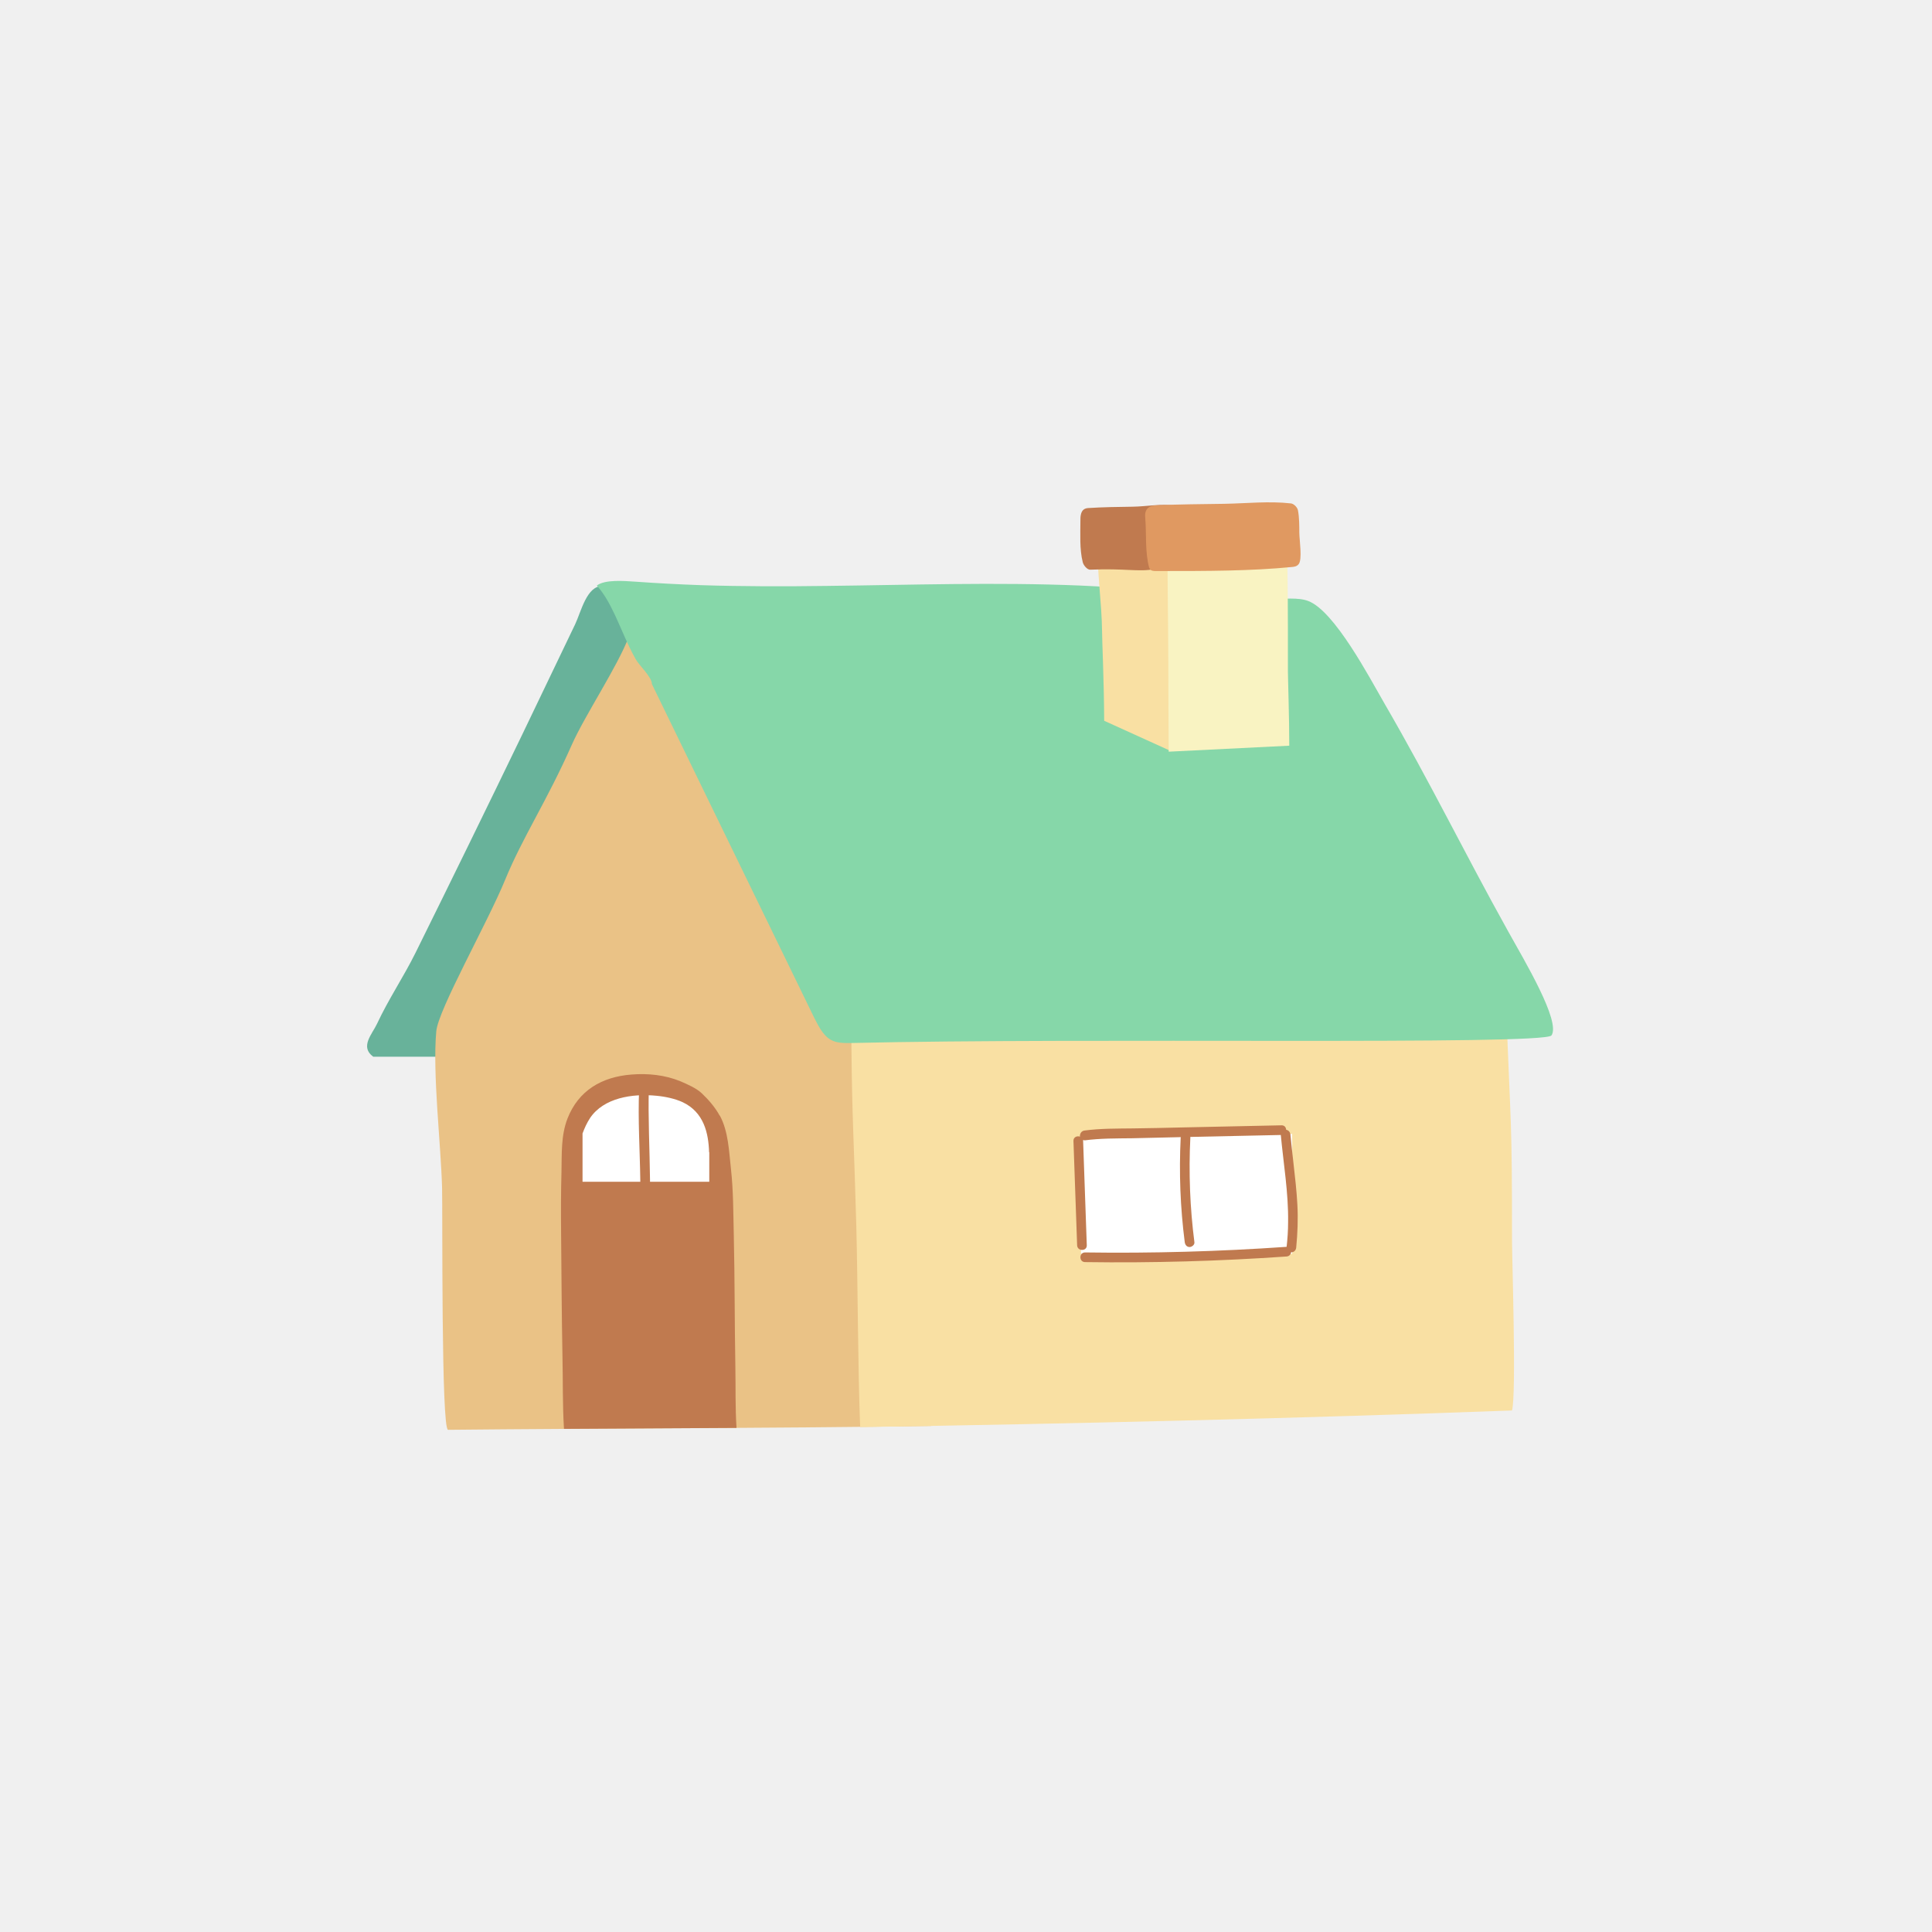
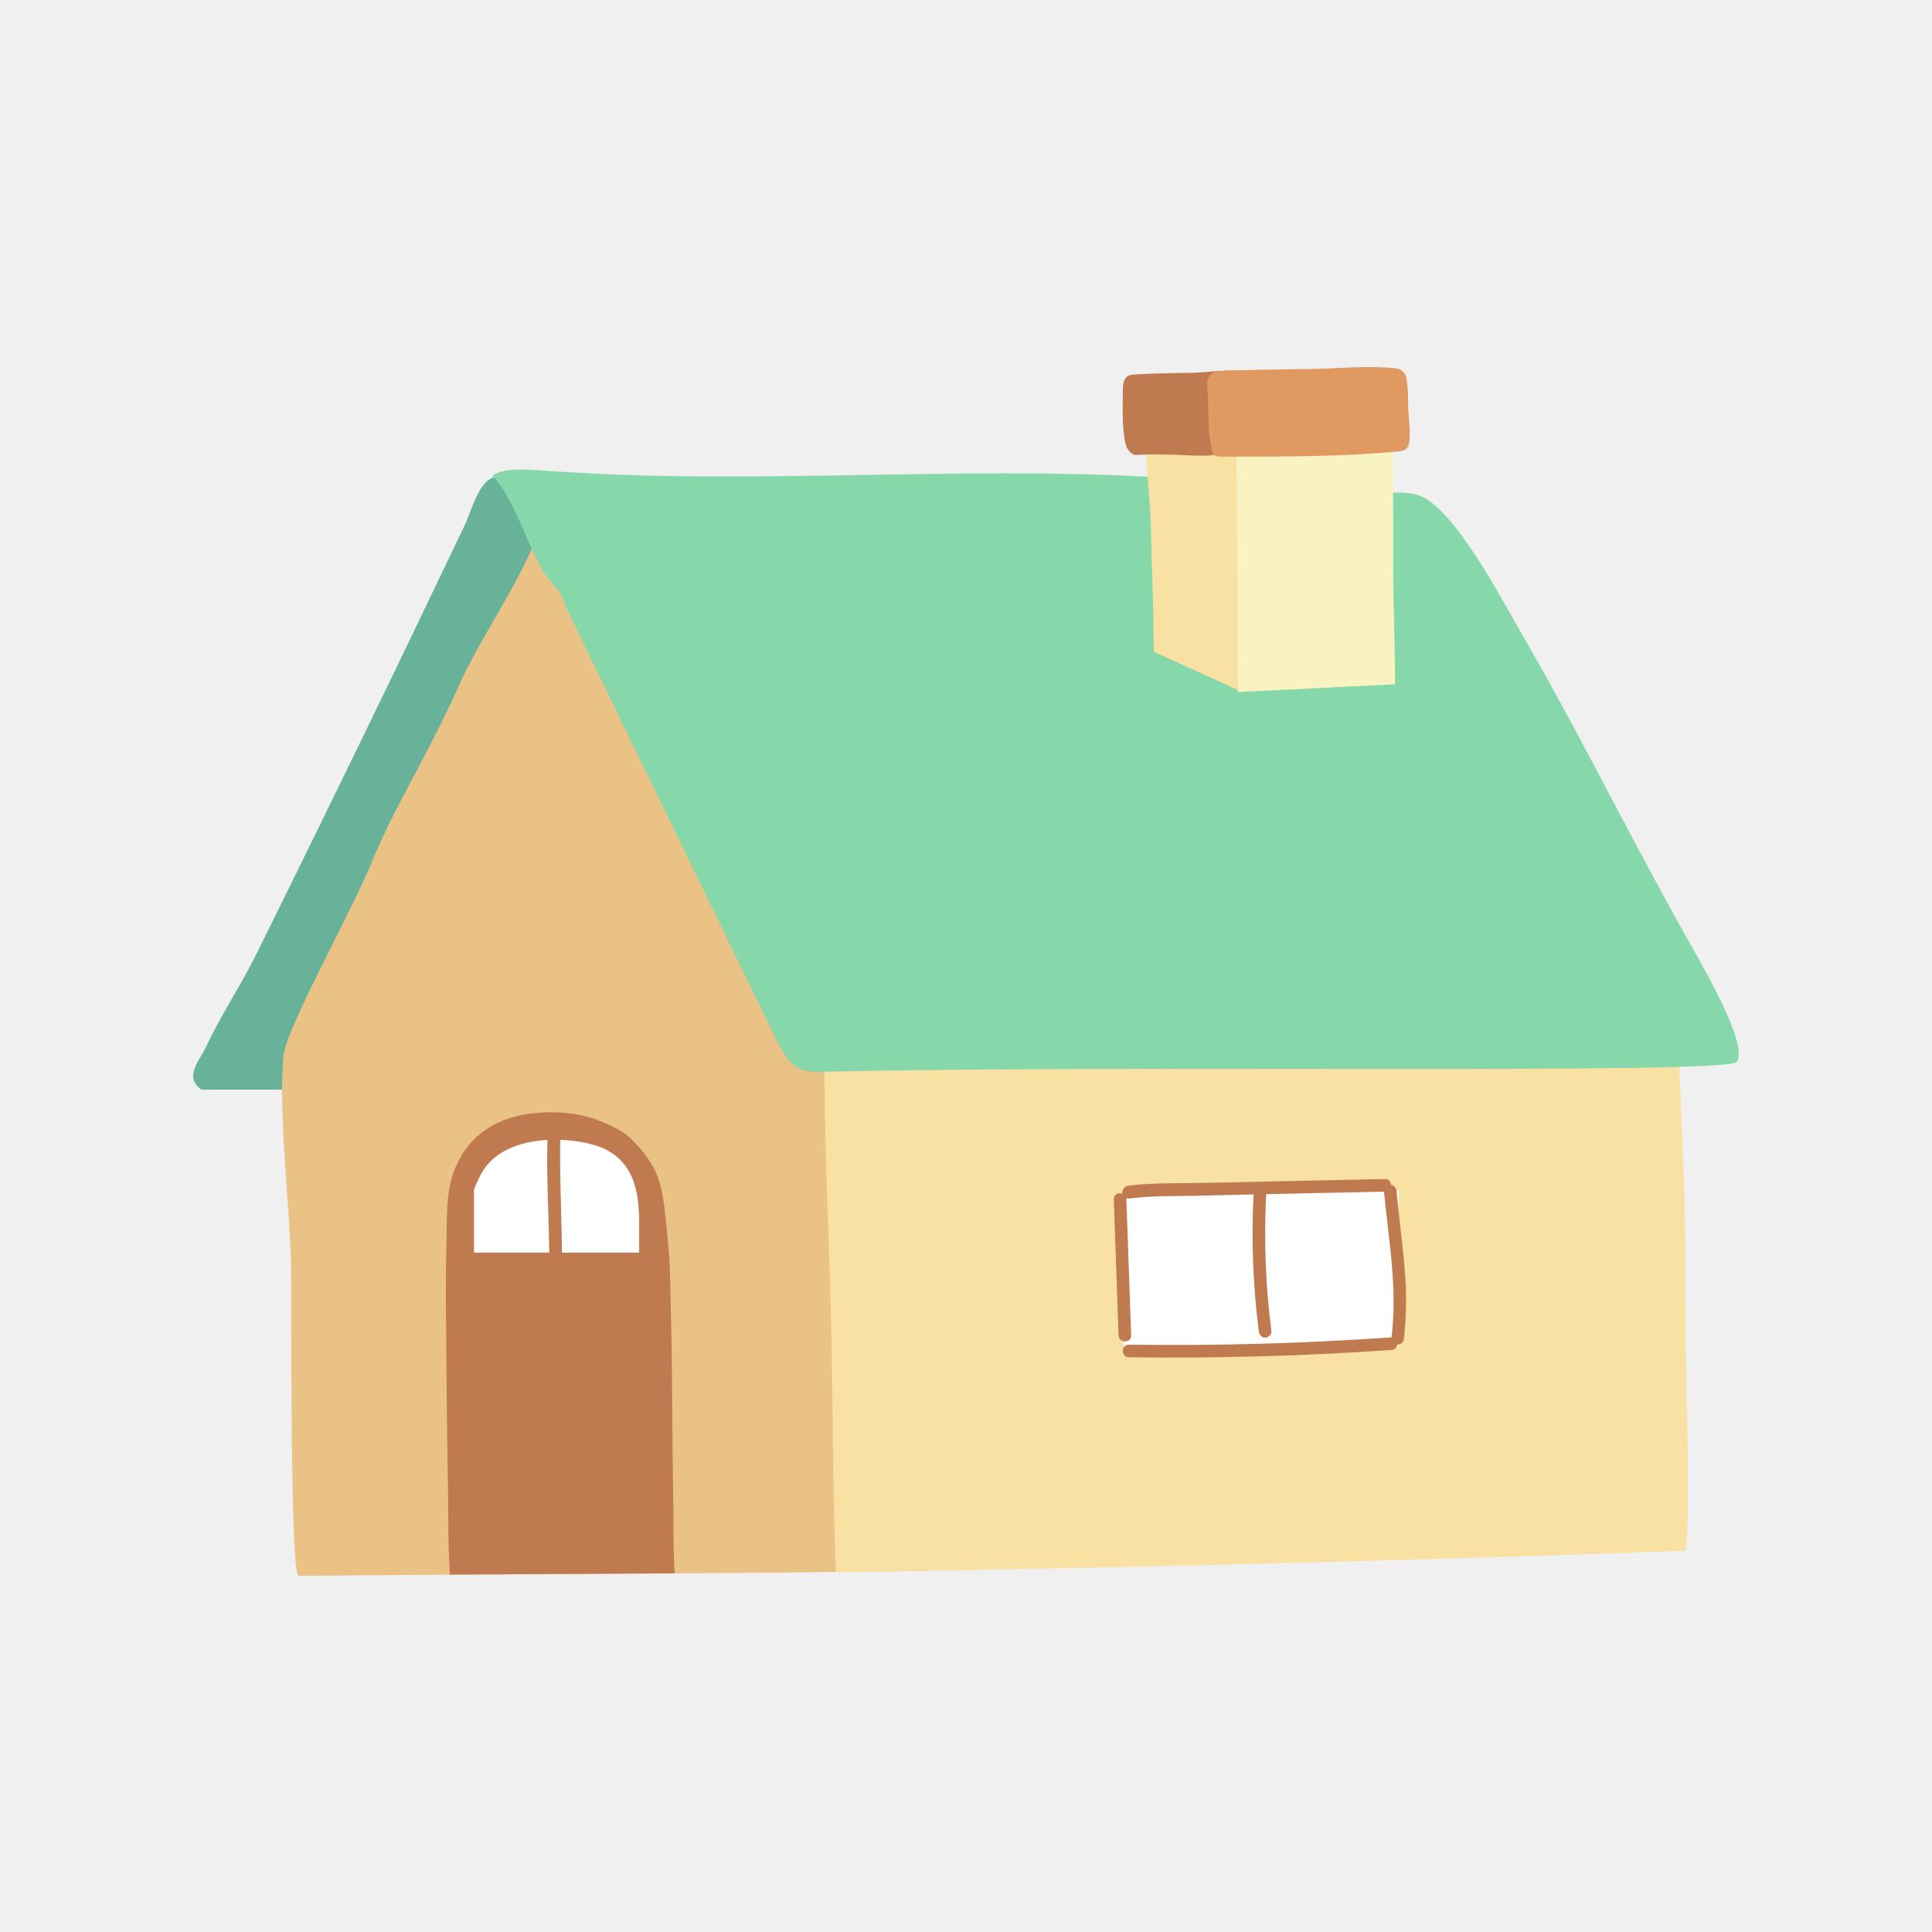
<svg xmlns="http://www.w3.org/2000/svg" width="100" height="100" viewBox="0 0 100 100" fill="none">
-   <path d="M23.692 54.697C23.692 54.697 23.752 54.607 23.772 54.547C24.972 52.287 25.832 49.767 26.902 47.427C29.052 42.717 31.322 38.067 33.702 33.487C33.822 33.247 33.952 32.967 33.862 32.707C33.802 32.537 33.662 32.407 33.522 32.287C33.032 31.857 31.832 30.377 31.192 30.337C30.372 30.297 30.072 31.677 29.772 32.307C28.862 34.207 27.952 36.097 27.042 37.997C25.212 41.787 23.362 45.567 21.502 49.327C20.882 50.577 20.102 51.727 19.512 52.997C19.262 53.527 18.612 54.187 19.322 54.697H23.692Z" fill="#68B29A" />
-   <path d="M47.522 35.977C47.742 36.097 47.972 36.217 48.192 36.337V73.807C40.352 73.927 30.932 73.927 23.192 74.007C22.832 74.007 22.912 62.617 22.882 61.477C22.822 59.257 22.382 55.557 22.582 53.377C22.682 52.257 25.222 47.787 26.142 45.547C27.062 43.307 28.302 41.477 29.602 38.537C30.272 37.027 31.972 34.487 32.552 32.947C32.882 32.077 32.382 31.507 33.742 31.837C34.762 32.087 35.612 32.527 36.682 32.717C37.952 32.947 39.222 33.187 40.482 33.487C42.902 34.057 45.332 34.787 47.532 35.967L47.522 35.977Z" fill="#EAC286" />
-   <path d="M37.252 57.748C37.012 57.308 36.672 56.918 36.322 56.588C36.052 56.328 35.572 56.118 35.222 55.968C34.422 55.638 33.532 55.548 32.682 55.618C31.152 55.738 29.942 56.438 29.372 57.898C29.032 58.778 29.082 59.728 29.062 60.658C29.032 61.698 29.032 62.748 29.042 63.788C29.062 65.878 29.072 68.058 29.112 70.148C29.142 71.518 29.112 72.678 29.192 73.958C31.922 73.938 35.342 73.928 38.122 73.908C38.052 72.828 38.082 71.838 38.062 70.748C38.022 68.528 38.032 66.188 37.982 63.968C37.952 62.778 37.962 61.638 37.832 60.488C37.732 59.588 37.702 58.568 37.262 57.748H37.252Z" fill="#C07A4F" />
-   <path d="M78.062 51.656H44.042C44.052 52.546 44.062 53.436 44.072 54.336C44.102 57.826 44.212 59.386 44.322 63.446C44.402 66.456 44.402 70.856 44.522 73.866C55.422 73.696 67.482 73.406 78.262 73.006C78.492 72.206 78.262 65.096 78.262 64.266C78.262 57.656 78.202 58.706 77.962 52.176C77.962 52.106 78.172 51.736 78.062 51.666V51.656Z" fill="#F9E0A3" />
-   <path d="M65.832 31.007C66.442 31.007 67.192 30.907 67.712 31.107C69.072 31.617 70.882 35.067 71.662 36.417C74.042 40.517 75.752 44.057 78.062 48.207C78.902 49.717 80.802 52.887 80.302 53.597C79.792 54.107 56.212 53.697 44.022 53.987C43.662 53.987 43.282 53.997 42.962 53.797C42.592 53.567 42.362 53.107 42.142 52.677C40.272 48.837 38.412 45.007 36.542 41.167C35.612 39.247 34.672 37.327 33.742 35.407C33.742 35.037 33.082 34.447 32.902 34.117C32.492 33.397 32.182 32.587 31.832 31.837C31.572 31.287 31.292 30.757 30.892 30.307C31.312 29.987 32.292 30.067 32.882 30.107C34.002 30.187 35.132 30.247 36.252 30.287C38.432 30.357 40.612 30.357 42.792 30.327C47.152 30.277 51.522 30.127 55.892 30.307C58.132 30.407 60.382 30.587 62.622 30.767C63.572 30.847 64.532 30.927 65.482 30.997C65.582 30.997 65.692 31.007 65.812 31.007H65.832Z" fill="#86D7A9" />
-   <path d="M56.512 27.627C56.482 27.847 56.822 28.037 56.812 28.147C56.772 29.487 57.032 31.307 57.042 32.667C57.042 33.127 57.142 35.197 57.152 37.307L60.522 38.837L61.132 27.617H56.512V27.627Z" fill="#F9E0A3" />
-   <path d="M66.622 27.567H60.432C60.432 27.937 60.432 28.307 60.432 28.677C60.432 30.817 60.462 31.767 60.472 34.257C60.472 35.577 60.482 37.337 60.492 38.907L66.732 38.597C66.732 37.117 66.662 35.117 66.662 34.747C66.662 30.777 66.662 31.307 66.612 27.557L66.622 27.567Z" fill="#F9F3C2" />
-   <path d="M66.882 58.695H55.952V64.895H66.882V58.695Z" fill="white" />
-   <path d="M56.252 64.456C56.192 62.656 56.122 60.856 56.062 59.056C56.052 58.736 55.552 58.736 55.562 59.056C55.622 60.856 55.692 62.656 55.752 64.456C55.762 64.776 56.262 64.776 56.252 64.456Z" fill="#C07A4F" />
-   <path d="M56.132 59.026C56.952 58.916 57.782 58.926 58.602 58.916C59.462 58.896 60.332 58.876 61.192 58.856C62.902 58.816 64.612 58.786 66.332 58.746C66.652 58.746 66.652 58.236 66.332 58.246C64.622 58.286 62.912 58.316 61.192 58.356C60.342 58.376 59.492 58.396 58.652 58.406C57.812 58.416 56.962 58.406 56.132 58.516C55.822 58.556 55.812 59.056 56.132 59.016V59.026Z" fill="#C07A4F" />
-   <path d="M66.292 58.727C66.432 60.227 66.692 61.737 66.672 63.247C66.672 63.687 66.642 64.127 66.592 64.567C66.582 64.697 66.712 64.817 66.842 64.817C66.992 64.817 67.082 64.697 67.092 64.567C67.162 63.837 67.192 63.097 67.152 62.357C67.112 61.617 67.032 60.937 66.952 60.227C66.892 59.727 66.842 59.227 66.792 58.727C66.782 58.597 66.682 58.477 66.542 58.477C66.412 58.477 66.282 58.587 66.292 58.727Z" fill="#C07A4F" />
-   <path d="M56.162 65.326C59.642 65.376 63.122 65.276 66.592 65.036C66.912 65.016 66.912 64.516 66.592 64.536C63.122 64.776 59.642 64.876 56.162 64.826C55.842 64.826 55.842 65.326 56.162 65.326Z" fill="#C07A4F" />
-   <path d="M61.112 58.886C61.022 60.697 61.092 62.507 61.322 64.296C61.342 64.427 61.422 64.546 61.572 64.546C61.692 64.546 61.842 64.427 61.822 64.296C61.592 62.507 61.522 60.697 61.612 58.886C61.632 58.566 61.132 58.566 61.112 58.886Z" fill="#C07A4F" />
-   <path d="M36.702 59.638C36.672 58.648 36.432 57.568 35.332 57.048C34.942 56.868 34.432 56.758 33.992 56.718C32.722 56.588 31.242 56.828 30.542 57.868C30.372 58.128 30.252 58.398 30.152 58.668V61.168H36.712V59.838C36.712 59.778 36.712 59.708 36.712 59.638H36.702Z" fill="white" />
-   <path d="M33.082 56.357C33.012 57.947 33.122 59.547 33.142 61.127C33.142 61.517 33.142 61.907 33.142 62.297C33.142 62.617 33.632 62.617 33.642 62.297C33.672 60.687 33.582 59.067 33.572 57.457C33.572 57.087 33.572 56.717 33.582 56.347C33.592 56.027 33.092 56.027 33.082 56.347V56.357Z" fill="#C07A4F" />
-   <path d="M56.042 29.097C56.082 29.267 56.282 29.497 56.432 29.487C58.252 29.407 58.912 29.617 59.762 29.457C59.842 29.447 61.182 29.307 61.242 29.207C61.372 28.977 61.312 27.517 61.292 27.167C61.282 26.877 61.242 26.477 61.112 26.317C61.032 26.217 60.932 26.187 60.842 26.177C60.112 26.057 59.352 26.217 58.612 26.227C57.872 26.237 57.082 26.247 56.322 26.297C56.172 26.307 55.992 26.367 55.942 26.657C55.922 26.747 55.922 26.847 55.922 26.947C55.922 27.637 55.872 28.417 56.042 29.097Z" fill="#C07A4F" />
-   <path d="M59.492 29.397C59.542 29.577 59.752 29.557 59.982 29.557C62.492 29.557 64.712 29.557 66.882 29.347C66.992 29.337 67.122 29.317 67.212 29.207C67.422 28.977 67.252 27.937 67.252 27.557C67.252 27.247 67.252 26.777 67.182 26.417C67.152 26.257 66.972 26.077 66.822 26.057C65.692 25.927 64.512 26.057 63.372 26.077C62.232 26.097 61.012 26.097 59.842 26.157C59.612 26.167 59.342 26.237 59.282 26.547C59.262 26.647 59.272 26.757 59.282 26.867C59.342 27.607 59.262 28.607 59.482 29.387L59.492 29.397Z" fill="#E09961" />
+   <path d="M16.115 56.399C16.115 56.399 16.193 56.282 16.219 56.203C17.783 53.258 18.904 49.974 20.298 46.924C23.1 40.786 26.059 34.726 29.16 28.757C29.317 28.444 29.486 28.079 29.369 27.74C29.291 27.519 29.108 27.349 28.926 27.193C28.287 26.633 26.723 24.704 25.889 24.651C24.82 24.599 24.43 26.398 24.039 27.219C22.853 29.695 21.667 32.158 20.481 34.635C18.096 39.574 15.685 44.5 13.261 49.401C12.453 51.029 11.436 52.528 10.667 54.183C10.341 54.874 9.494 55.734 10.419 56.399H16.115Z" fill="#68B29A" />
+   <path d="M47.171 32.004C47.458 32.16 47.758 32.316 48.045 32.473V81.306C37.827 81.462 25.55 81.462 15.463 81.567C14.994 81.567 15.098 66.722 15.059 65.237C14.981 62.343 14.407 57.521 14.668 54.68C14.798 53.221 18.109 47.395 19.308 44.476C20.507 41.556 22.123 39.171 23.817 35.34C24.69 33.372 26.906 30.062 27.662 28.055C28.092 26.921 27.44 26.178 29.212 26.608C30.542 26.934 31.649 27.507 33.044 27.755C34.699 28.055 36.354 28.367 37.996 28.758C41.15 29.501 44.317 30.453 47.184 31.99L47.171 32.004Z" fill="#EAC286" />
+   <path d="M33.787 60.375C33.474 59.802 33.031 59.294 32.575 58.863C32.223 58.525 31.598 58.251 31.142 58.055C30.099 57.625 28.939 57.508 27.831 57.599C25.837 57.756 24.26 58.668 23.517 60.571C23.074 61.718 23.14 62.956 23.113 64.168C23.074 65.523 23.074 66.891 23.087 68.247C23.113 70.971 23.127 73.812 23.179 76.536C23.218 78.321 23.179 79.833 23.283 81.501C26.841 81.475 31.298 81.462 34.921 81.436C34.83 80.028 34.869 78.738 34.843 77.318C34.791 74.424 34.804 71.375 34.739 68.481C34.7 66.931 34.712 65.445 34.543 63.946C34.413 62.773 34.374 61.444 33.8 60.375H33.787Z" fill="#C07A4F" />
+   <path d="M86.973 52.438H42.636C42.649 53.597 42.662 54.757 42.675 55.93C42.714 60.479 42.858 62.512 43.001 67.803C43.105 71.726 43.105 77.46 43.262 81.383C57.467 81.161 73.185 80.784 87.234 80.262C87.534 79.219 87.234 69.953 87.234 68.872C87.234 60.257 87.156 61.626 86.843 53.115C86.843 53.024 87.117 52.542 86.973 52.45V52.438Z" fill="#F9E0A3" />
+   <path d="M71.034 25.527C71.829 25.527 72.806 25.396 73.484 25.657C75.256 26.322 77.615 30.818 78.632 32.577C81.733 37.921 83.962 42.534 86.972 47.943C88.067 49.911 90.543 54.042 89.892 54.967C89.227 55.632 58.496 55.098 42.609 55.475C42.14 55.475 41.645 55.489 41.228 55.228C40.746 54.928 40.446 54.329 40.159 53.768C37.722 48.764 35.298 43.772 32.861 38.768C31.649 36.266 30.424 33.763 29.212 31.261C29.212 30.779 28.352 30.01 28.117 29.58C27.583 28.641 27.179 27.586 26.723 26.608C26.384 25.892 26.019 25.201 25.498 24.614C26.045 24.197 27.322 24.302 28.091 24.354C29.551 24.458 31.023 24.536 32.483 24.588C35.324 24.679 38.165 24.679 41.006 24.64C46.689 24.575 52.384 24.38 58.079 24.614C60.998 24.745 63.931 24.979 66.85 25.214C68.088 25.318 69.339 25.422 70.577 25.514C70.708 25.514 70.851 25.527 71.007 25.527H71.034Z" fill="#86D7A9" />
+   <path d="M58.887 21.12C58.848 21.407 59.291 21.655 59.278 21.798C59.226 23.544 59.565 25.916 59.578 27.689C59.578 28.288 59.708 30.986 59.721 33.736L64.113 35.73L64.908 21.107H58.887V21.12Z" fill="#F9E0A3" />
+   <path d="M72.063 21.042H63.996C63.996 21.524 63.996 22.007 63.996 22.489C63.996 25.278 64.035 26.516 64.048 29.761C64.048 31.482 64.061 33.775 64.074 35.821L72.207 35.417C72.207 33.489 72.115 30.882 72.115 30.4C72.115 25.226 72.115 25.916 72.05 21.029L72.063 21.042Z" fill="#F9F3C2" />
+   <path d="M72.402 61.611H58.158V69.692H72.402V61.611Z" fill="white" />
+   <path d="M58.548 69.118C58.47 66.772 58.379 64.426 58.301 62.08C58.288 61.663 57.636 61.663 57.649 62.08C57.727 64.426 57.819 66.772 57.897 69.118C57.91 69.535 58.561 69.535 58.548 69.118Z" fill="#C07A4F" />
+   <path d="M58.392 62.042C59.461 61.899 60.543 61.912 61.611 61.899C62.732 61.873 63.866 61.847 64.987 61.821C67.216 61.768 69.444 61.729 71.686 61.677C72.103 61.677 72.103 61.013 71.686 61.026C69.457 61.078 67.228 61.117 64.987 61.169C63.879 61.195 62.771 61.221 61.677 61.234C60.582 61.247 59.474 61.234 58.392 61.377C57.988 61.43 57.975 62.081 58.392 62.029V62.042Z" fill="#C07A4F" />
+   <path d="M71.633 61.652C71.816 63.607 72.154 65.575 72.128 67.543C72.128 68.116 72.089 68.69 72.024 69.263C72.011 69.433 72.18 69.589 72.35 69.589C72.545 69.589 72.663 69.433 72.676 69.263C72.767 68.312 72.806 67.347 72.754 66.383C72.702 65.418 72.597 64.532 72.493 63.607C72.415 62.955 72.35 62.304 72.285 61.652C72.272 61.483 72.141 61.326 71.959 61.326C71.789 61.326 71.62 61.469 71.633 61.652Z" fill="#C07A4F" />
+   <path d="M58.431 70.251C62.967 70.316 67.502 70.186 72.025 69.873C72.442 69.847 72.442 69.195 72.025 69.222C67.502 69.534 62.967 69.665 58.431 69.599C58.014 69.599 58.014 70.251 58.431 70.251Z" fill="#C07A4F" />
+   <path d="M64.882 61.86C64.765 64.219 64.856 66.578 65.156 68.91C65.182 69.08 65.287 69.236 65.482 69.236C65.638 69.236 65.834 69.08 65.808 68.91C65.508 66.578 65.417 64.219 65.534 61.86C65.56 61.443 64.909 61.443 64.882 61.86Z" fill="#C07A4F" />
+   <path d="M33.07 62.84C33.031 61.55 32.718 60.142 31.285 59.464C30.776 59.23 30.112 59.086 29.538 59.034C27.883 58.865 25.954 59.178 25.042 60.533C24.82 60.872 24.664 61.224 24.534 61.575V64.834H33.083V63.1C33.083 63.022 33.083 62.931 33.083 62.84H33.07Z" fill="white" />
+   <path d="M28.352 58.564C28.261 60.636 28.404 62.721 28.43 64.781C28.43 65.289 28.43 65.797 28.43 66.305C28.43 66.722 29.069 66.722 29.082 66.305C29.121 64.207 29.003 62.096 28.99 59.998C28.99 59.516 28.99 59.033 29.003 58.551C29.017 58.134 28.365 58.134 28.352 58.551V58.564Z" fill="#C07A4F" />
+   <path d="M58.275 23.037C58.327 23.259 58.588 23.559 58.783 23.546C61.155 23.441 62.016 23.715 63.123 23.506C63.228 23.493 64.974 23.311 65.052 23.181C65.222 22.881 65.143 20.978 65.117 20.522C65.104 20.144 65.052 19.623 64.883 19.414C64.778 19.284 64.648 19.245 64.531 19.232C63.58 19.075 62.589 19.284 61.625 19.297C60.66 19.31 59.631 19.323 58.64 19.388C58.445 19.401 58.21 19.479 58.145 19.857C58.119 19.975 58.119 20.105 58.119 20.235C58.119 21.134 58.054 22.151 58.275 23.037Z" fill="#C07A4F" />
+   <path d="M62.772 23.427C62.837 23.662 63.111 23.636 63.41 23.636C66.681 23.636 69.575 23.636 72.403 23.362C72.546 23.349 72.716 23.323 72.833 23.18C73.106 22.88 72.885 21.524 72.885 21.029C72.885 20.625 72.885 20.013 72.794 19.544C72.755 19.335 72.52 19.1 72.325 19.074C70.852 18.905 69.314 19.074 67.828 19.1C66.343 19.127 64.753 19.127 63.228 19.205C62.928 19.218 62.576 19.309 62.498 19.713C62.472 19.843 62.485 19.987 62.498 20.13C62.576 21.094 62.472 22.398 62.759 23.414L62.772 23.427Z" fill="#E09961" />
</svg>
